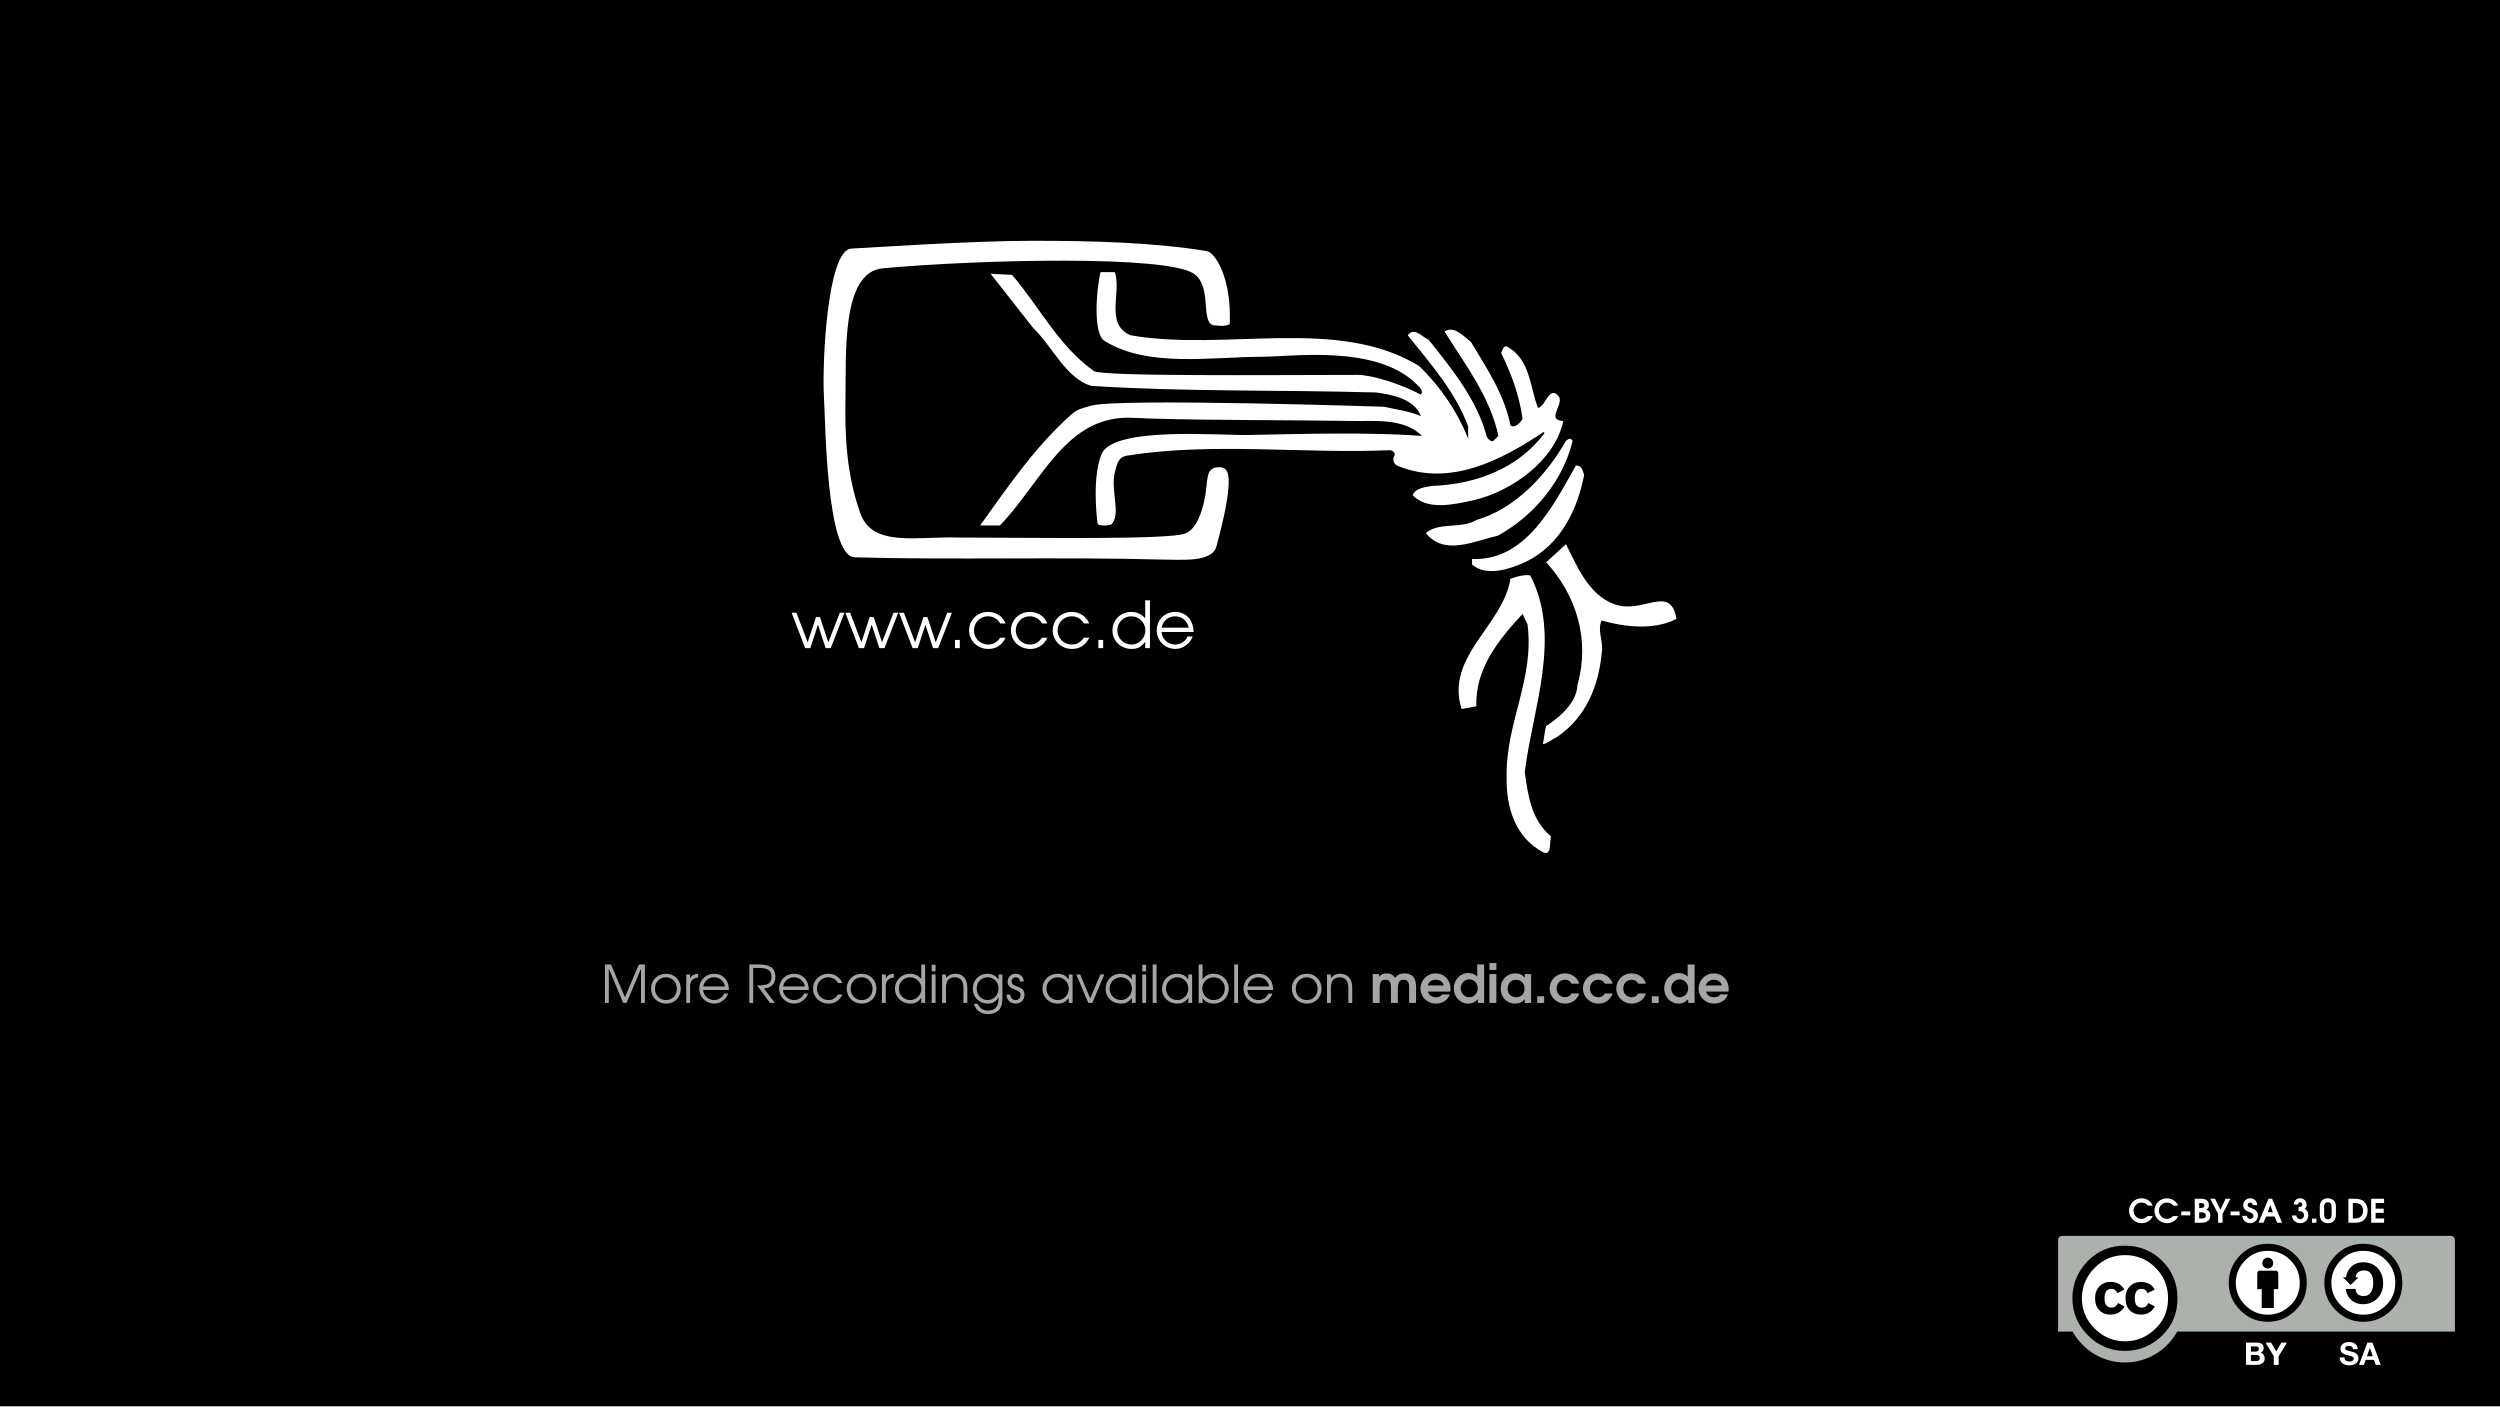
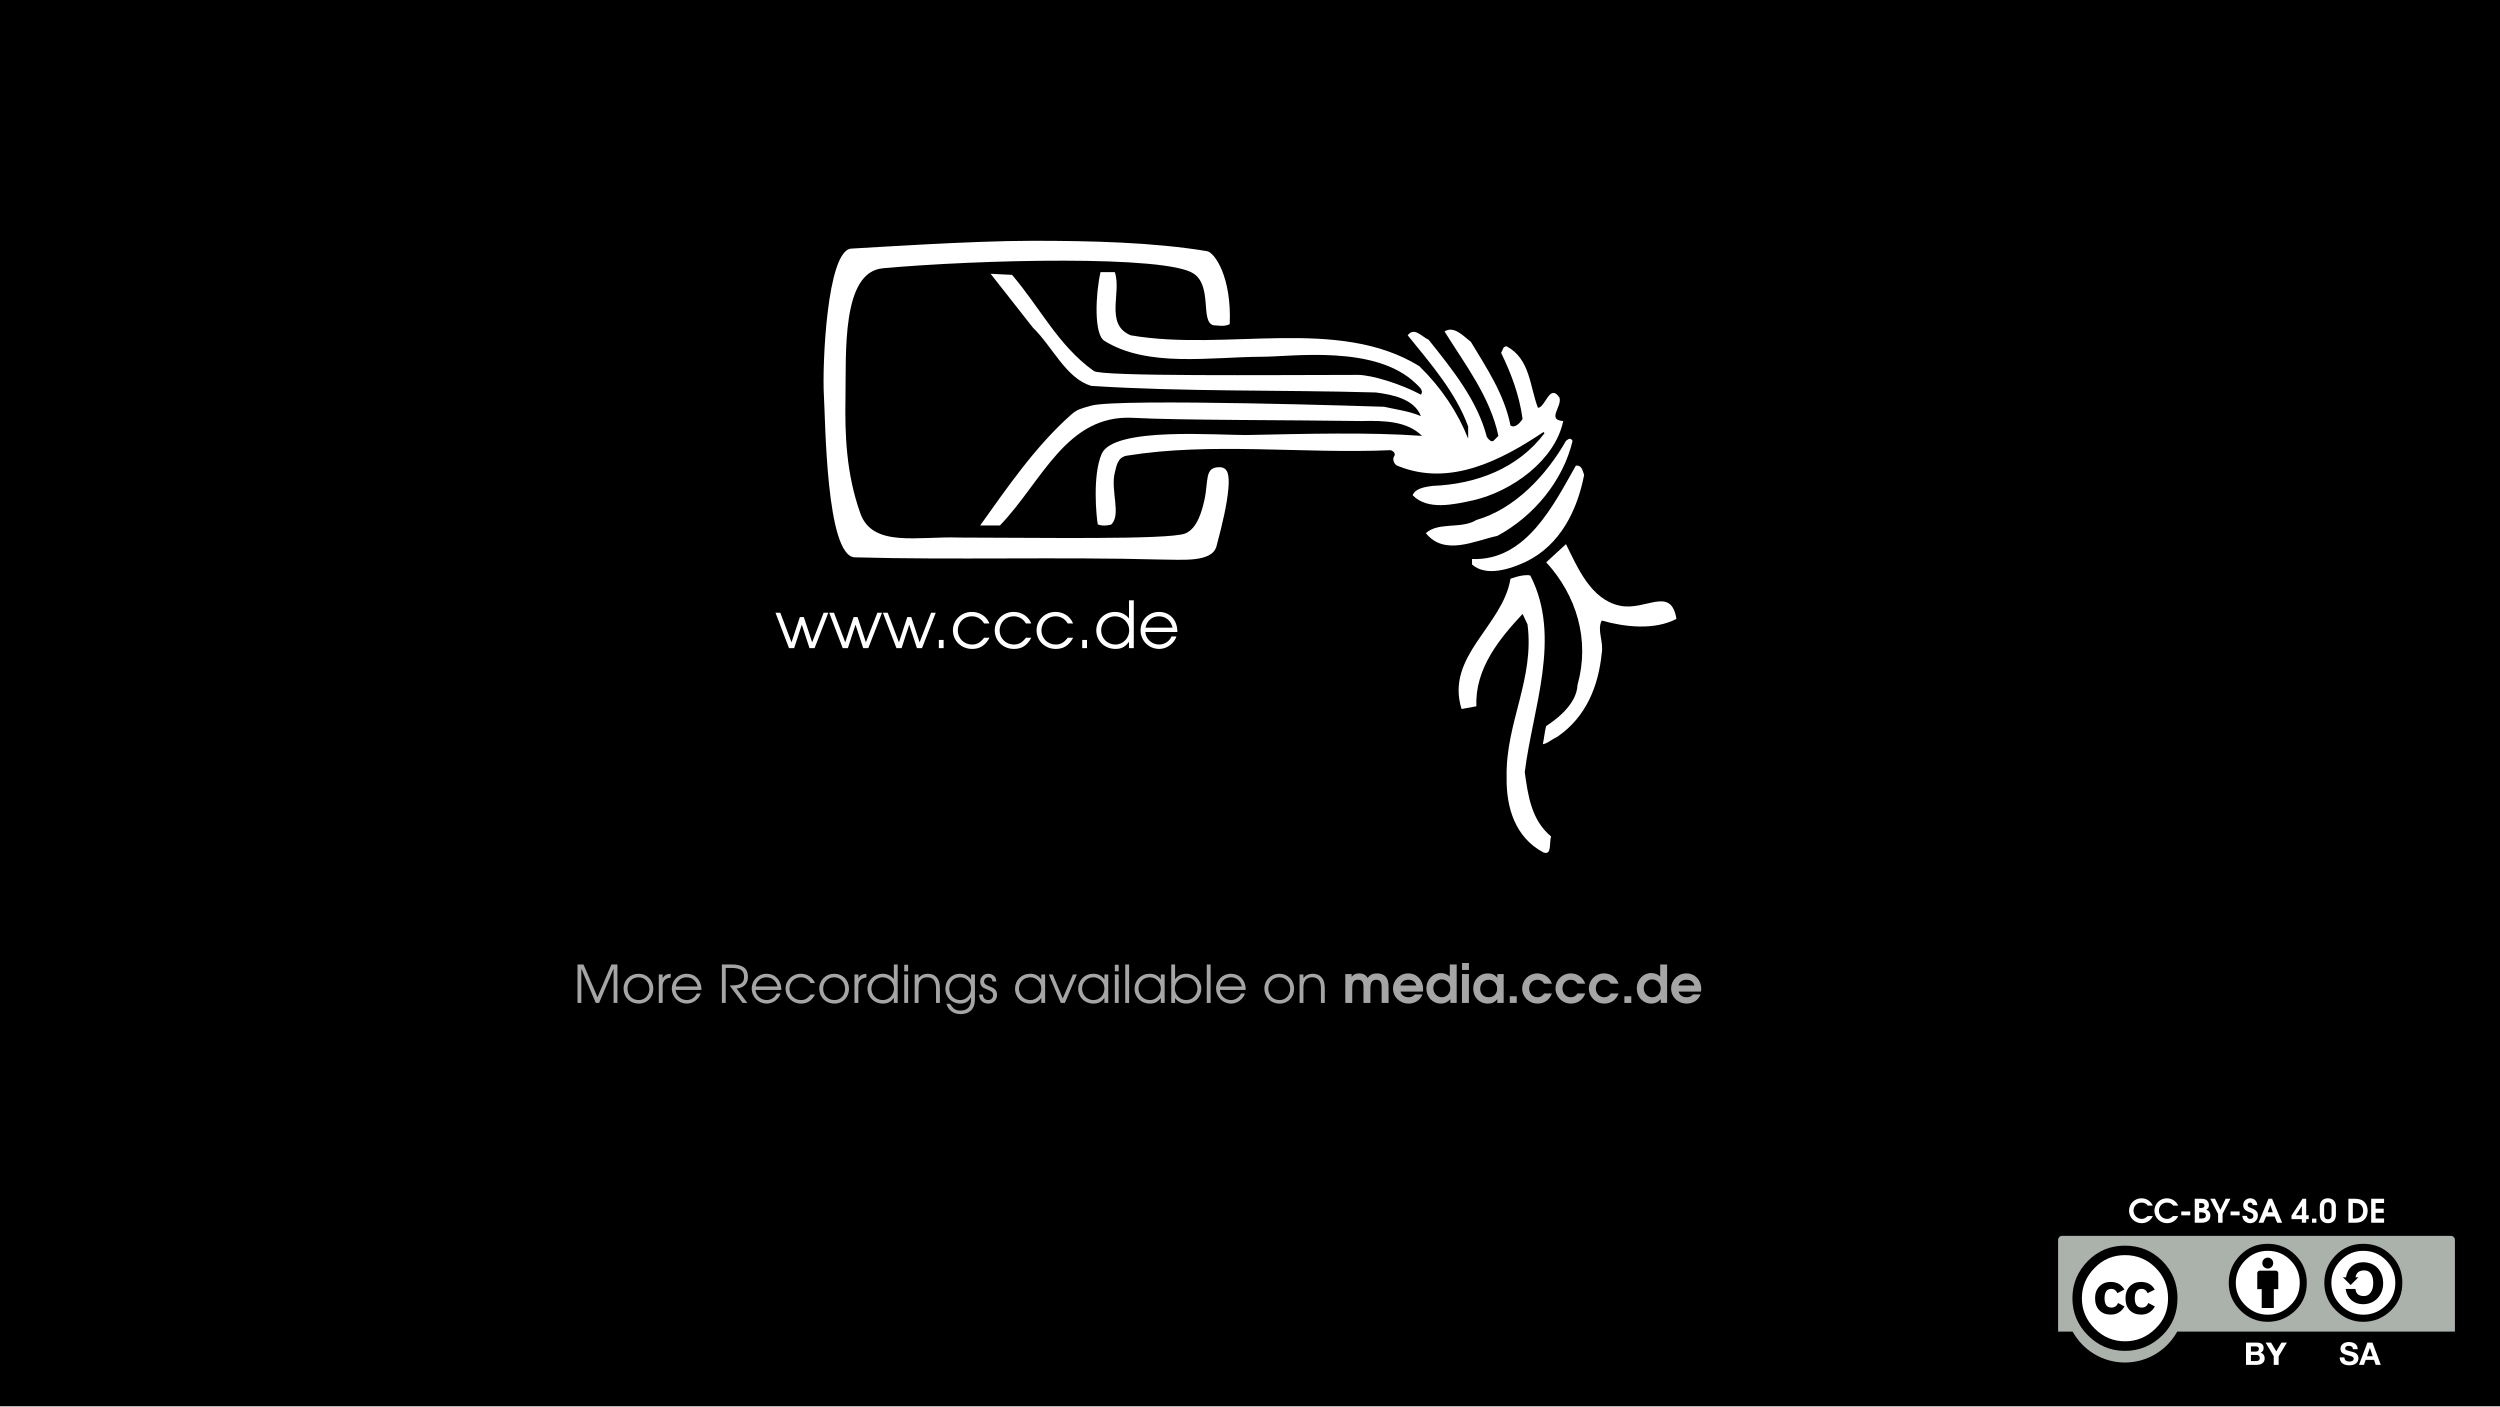
<svg xmlns="http://www.w3.org/2000/svg" width="1920" height="1080" id="svg2" version="1.1">
  <defs id="defs4" />
  <g id="layer1" transform="translate(0,27.63782)">
    <rect style="fill:#000000;fill-opacity:1;fill-rule:nonzero;stroke:none" id="rect3797" width="1920" height="1080" x="0" y="-27.638" />
-     <text xml:space="preserve" style="font-size:40px;font-style:normal;font-variant:normal;font-weight:normal;font-stretch:normal;text-align:center;line-height:125%;letter-spacing:0px;word-spacing:0px;text-anchor:middle;fill:#000000;fill-opacity:1;stroke:none;font-family:Courier 10 Pitch;-inkscape-font-specification:Courier 10 Pitch" x="959.011" y="742.612" id="text3893">
-       <tspan id="tspan3895" x="959.011" y="742.612" style="text-align:center;text-anchor:middle;fill:#a5a5a5;fill-opacity:1;font-family:TeX Gyre Adventor;-inkscape-font-specification:TeX Gyre Adventor;font-weight:normal;font-style:normal;font-stretch:normal;font-variant:normal">More Recordings available on <tspan style="font-weight:bold;-inkscape-font-specification:TeX Gyre Adventor Bold" id="tspan3028">media.ccc.de</tspan>
-       </tspan>
-     </text>
-     <g id="g3899" transform="translate(632.4721,157.2726)" style="fill:#ffffff;fill-opacity:1">
-       <path id="path3901" d="m 294.407,7.958 c 6.213,1.027 19.117,20.422 17.554,56.042 -4.3,2.287 -9.289,0.945 -12.547,0.894 -10.184,-2.682 -0.678,-29.555 -14.953,-39.546 C 263.79,10.881 119.447,14.407 45.581,21.121 13.592,24.029 17.478,87.064 16.857,120.43 c -0.517,27.768 0.445,58.119 11.419,88.93 9.447,26.524 44.299,17.409 75.971,18.571 56.978,0 160.981,1.883 173.53,-3.125 9.092,-3.629 12.796,-16.972 14.709,-25.575 3.351,-15.069 -0.168,-25.607 11.822,-25.324 6.313,0.149 7.555,5.857 6.592,16.772 -1.001,11.346 -4.393,26.441 -9.128,44.005 -3.421,12.688 -27.012,10.129 -42.628,10.129 C 180.218,242.704 100.45,245.236 24.055,243.125 1.915,242.514 1.469,137.911 0.286,118.923 -1.105,96.607 2.514,7.02 21.361,6.02 35.367,5.277 113.628,0.031 159.959,0.019 205.016,0.007 252.988,1.111 294.407,7.958" style="fill:#ffffff;fill-opacity:1;stroke:none" />
-       <path id="path3903" d="m 223.69,24.076 c 5.487,15.616 -8.019,40.096 12.24,48.537 73.438,12.662 159.117,-14.772 221.582,23.635 16.882,16.46 29.544,35.453 37.563,55.712 l 0,-9.285 c -9.285,-25.746 -28.278,-47.693 -46.427,-70.062 5.065,-6.753 10.974,1.266 16.038,3.376 18.571,23.213 37.563,46.849 44.739,74.705 1.265,1.688 3.798,5.065 5.908,2.11 l 2.955,-2.954 c -6.331,-29.966 -25.324,-54.446 -41.362,-80.192 7.175,-4.643 14.35,3.377 20.259,8.019 12.24,20.259 25.746,40.518 30.388,64.153 3.376,2.532 7.597,-2.11 9.285,-5.065 -2.532,-18.571 -8.864,-35.031 -16.461,-50.647 1.266,-2.11 1.266,-5.065 4.221,-5.065 18.149,9.707 17.727,30.811 24.057,47.271 5.909,-0.422 8.863,-18.993 16.46,-8.019 2.532,6.753 -10.129,17.305 2.955,18.149 -6.331,30.388 -39.674,54.024 -68.796,60.777 -15.194,3.376 -35.453,8.018 -46.849,-3.798 2.11,-5.487 9.707,-6.331 15.194,-7.175 33.765,-1.266 65.842,-13.506 86.101,-40.518 l -0.844,-0.844 c -32.077,21.525 -71.75,42.206 -111.424,26.168 -3.376,-0.844 -5.065,-5.487 -2.954,-8.019 0.844,-2.532 -1.688,-3.798 -2.955,-4.221 -67.108,2.954 -137.596,-6.324 -202.593,4.227 -7.13,1.158 -7.934,7.746 -9.284,13.082 -3.414,13.511 5.21,32.647 -2.824,39.846 0,0 -5.936,1.741 -10.256,-0.177 -1.011,-5.609 -4.227,-37.144 2.948,-54.026 9.077,-21.357 89.954,-14.153 113.334,-14.626 42.722,-0.863 92.638,-2.254 132.734,0.701 -11.396,-11.396 -29.122,-11.818 -46.427,-11.396 -54.868,-0.844 -140.604,-0.559 -175.376,-2.466 -51.431,-2.822 -69.842,48.893 -102.341,82.658 l -15.194,0 c 20.259,-28.277 42.097,-60.522 70.062,-85.256 4.509,-3.988 7.645,-4.615 15.194,-6.752 21.025,-5.953 224.959,0.844 224.959,0.844 9.285,2.11 19.415,3.376 28.278,7.174 -5.065,-13.084 -21.525,-16.46 -34.609,-18.147 -73.017,-2.11 -146.877,-0.422 -218.628,-5.065 -19.415,-5.909 -29.544,-29.966 -44.739,-44.739 l -32.499,-41.362 16.46,0.844 c 21.103,24.479 35.575,54.506 62.887,73.86 6.02,4.266 134.602,3.027 202.584,2.954 10.96,-0.012 33.77,7.175 48.542,15.195 2.532,-3.376 -1.688,-6.331 -4.221,-8.863 -30.811,-29.544 -94.362,-20.343 -117.328,-20.264 -40.285,0.14 -88.233,8.522 -121.559,-12.235 -8.141,-5.071 -6.752,-35.875 -2.953,-52.758 l 10.973,0" style="fill:#ffffff;fill-opacity:1;stroke:none" />
-       <path id="path3905" d="m 575.267,153.649 c -7.175,30.389 -29.544,57.822 -57.823,73.017 -17.727,3.799 -40.518,15.616 -54.868,-2.11 9.708,-8.863 27.434,-2.954 38.83,-10.13 29.544,-8.441 53.858,-34.474 68.796,-60.777 1.91,-1.321 3.195,-2.823 5.065,0" style="fill:#ffffff;fill-opacity:1;stroke:none" />
-       <path id="path3907" d="m 584.142,179.84 c -5.065,26.168 -17.727,53.602 -44.739,66.686 -11.818,5.487 -30.388,11.818 -41.362,2.11 l 0,-4.221 c 41.784,1.688 62.887,-42.206 79.77,-71.75 4.643,-0.422 5.065,3.798 6.331,7.175" style="fill:#ffffff;fill-opacity:1;stroke:none" />
-       <path id="path3909" d="m 611.567,280.265 c 19.879,4.224 39.249,-15.615 43.47,10.131 -16.883,8.863 -39.674,6.331 -57.4,1.266 -3.799,7.597 1.688,16.038 0,25.324 -2.532,24.902 -11.818,48.537 -33.765,63.731 -6.357,3.3 -7.677,5.247 -11.431,5.909 1.138,-5.702 1.527,-10.353 2.5,-13.899 4.346,-2.92 23.503,-15.22 24.125,-31.684 9.707,-34.609 -0.844,-68.796 -24.058,-94.12 l 15.194,-13.928 c 8.863,17.726 18.896,42.495 41.364,47.269" style="fill:#ffffff;fill-opacity:1;stroke:none" />
-       <path id="path3911" d="m 542.769,257.054 c 24.479,47.271 1.688,102.561 -4.221,151.098 2.532,18.149 5.065,36.719 20.259,49.381 -1.688,4.221 0.844,14.772 -5.909,12.24 -21.525,-11.396 -28.7,-34.187 -28.278,-57.822 -0.844,-41.784 21.525,-75.127 16.038,-117.333 L 536.86,286.6 c -17.305,18.57 -36.719,41.784 -35.453,70.905 l -11.396,2.11 c -12.662,-40.518 31.655,-63.743 37.564,-100.04 0,0 9.707,-3.786 15.194,-2.521" style="fill:#ffffff;fill-opacity:1;stroke:none" />
+     <g id="logo">
+       <text id="text3893" y="742.612" x="959.011" style="font-size:40px;font-style:normal;font-variant:normal;font-weight:normal;font-stretch:normal;text-align:center;line-height:125%;letter-spacing:0px;word-spacing:0px;text-anchor:middle;fill:#000000;fill-opacity:1;stroke:none;font-family:Courier 10 Pitch;-inkscape-font-specification:Courier 10 Pitch" xml:space="preserve">
+         <tspan style="text-align:center;text-anchor:middle;fill:#a5a5a5;fill-opacity:1;font-family:TeX Gyre Adventor;-inkscape-font-specification:TeX Gyre Adventor;font-weight:normal;font-style:normal;font-stretch:normal;font-variant:normal" y="742.612" x="959.011" id="tspan3895">More Recordings available on <tspan id="tspan3028" style="font-weight:bold;-inkscape-font-specification:TeX Gyre Adventor Bold">media.ccc.de</tspan>
+         </tspan>
+       </text>
+       <g style="fill:#ffffff;fill-opacity:1" transform="translate(632.4721,157.2726)" id="innerlogo">
+         <path style="fill:#ffffff;fill-opacity:1;stroke:none" d="m 294.407,7.958 c 6.213,1.027 19.117,20.422 17.554,56.042 -4.3,2.287 -9.289,0.945 -12.547,0.894 -10.184,-2.682 -0.678,-29.555 -14.953,-39.546 C 263.79,10.881 119.447,14.407 45.581,21.121 13.592,24.029 17.478,87.064 16.857,120.43 c -0.517,27.768 0.445,58.119 11.419,88.93 9.447,26.524 44.299,17.409 75.971,18.571 56.978,0 160.981,1.883 173.53,-3.125 9.092,-3.629 12.796,-16.972 14.709,-25.575 3.351,-15.069 -0.168,-25.607 11.822,-25.324 6.313,0.149 7.555,5.857 6.592,16.772 -1.001,11.346 -4.393,26.441 -9.128,44.005 -3.421,12.688 -27.012,10.129 -42.628,10.129 C 180.218,242.704 100.45,245.236 24.055,243.125 1.915,242.514 1.469,137.911 0.286,118.923 -1.105,96.607 2.514,7.02 21.361,6.02 35.367,5.277 113.628,0.031 159.959,0.019 205.016,0.007 252.988,1.111 294.407,7.958" id="path3901" />
+         <path style="fill:#ffffff;fill-opacity:1;stroke:none" d="m 223.69,24.076 c 5.487,15.616 -8.019,40.096 12.24,48.537 73.438,12.662 159.117,-14.772 221.582,23.635 16.882,16.46 29.544,35.453 37.563,55.712 l 0,-9.285 c -9.285,-25.746 -28.278,-47.693 -46.427,-70.062 5.065,-6.753 10.974,1.266 16.038,3.376 18.571,23.213 37.563,46.849 44.739,74.705 1.265,1.688 3.798,5.065 5.908,2.11 l 2.955,-2.954 c -6.331,-29.966 -25.324,-54.446 -41.362,-80.192 7.175,-4.643 14.35,3.377 20.259,8.019 12.24,20.259 25.746,40.518 30.388,64.153 3.376,2.532 7.597,-2.11 9.285,-5.065 -2.532,-18.571 -8.864,-35.031 -16.461,-50.647 1.266,-2.11 1.266,-5.065 4.221,-5.065 18.149,9.707 17.727,30.811 24.057,47.271 5.909,-0.422 8.863,-18.993 16.46,-8.019 2.532,6.753 -10.129,17.305 2.955,18.149 -6.331,30.388 -39.674,54.024 -68.796,60.777 -15.194,3.376 -35.453,8.018 -46.849,-3.798 2.11,-5.487 9.707,-6.331 15.194,-7.175 33.765,-1.266 65.842,-13.506 86.101,-40.518 l -0.844,-0.844 c -32.077,21.525 -71.75,42.206 -111.424,26.168 -3.376,-0.844 -5.065,-5.487 -2.954,-8.019 0.844,-2.532 -1.688,-3.798 -2.955,-4.221 -67.108,2.954 -137.596,-6.324 -202.593,4.227 -7.13,1.158 -7.934,7.746 -9.284,13.082 -3.414,13.511 5.21,32.647 -2.824,39.846 0,0 -5.936,1.741 -10.256,-0.177 -1.011,-5.609 -4.227,-37.144 2.948,-54.026 9.077,-21.357 89.954,-14.153 113.334,-14.626 42.722,-0.863 92.638,-2.254 132.734,0.701 -11.396,-11.396 -29.122,-11.818 -46.427,-11.396 -54.868,-0.844 -140.604,-0.559 -175.376,-2.466 -51.431,-2.822 -69.842,48.893 -102.341,82.658 l -15.194,0 c 20.259,-28.277 42.097,-60.522 70.062,-85.256 4.509,-3.988 7.645,-4.615 15.194,-6.752 21.025,-5.953 224.959,0.844 224.959,0.844 9.285,2.11 19.415,3.376 28.278,7.174 -5.065,-13.084 -21.525,-16.46 -34.609,-18.147 -73.017,-2.11 -146.877,-0.422 -218.628,-5.065 -19.415,-5.909 -29.544,-29.966 -44.739,-44.739 l -32.499,-41.362 16.46,0.844 c 21.103,24.479 35.575,54.506 62.887,73.86 6.02,4.266 134.602,3.027 202.584,2.954 10.96,-0.012 33.77,7.175 48.542,15.195 2.532,-3.376 -1.688,-6.331 -4.221,-8.863 -30.811,-29.544 -94.362,-20.343 -117.328,-20.264 -40.285,0.14 -88.233,8.522 -121.559,-12.235 -8.141,-5.071 -6.752,-35.875 -2.953,-52.758 l 10.973,0" id="path3903" />
+         <path style="fill:#ffffff;fill-opacity:1;stroke:none" d="m 575.267,153.649 c -7.175,30.389 -29.544,57.822 -57.823,73.017 -17.727,3.799 -40.518,15.616 -54.868,-2.11 9.708,-8.863 27.434,-2.954 38.83,-10.13 29.544,-8.441 53.858,-34.474 68.796,-60.777 1.91,-1.321 3.195,-2.823 5.065,0" id="path3905" />
+         <path style="fill:#ffffff;fill-opacity:1;stroke:none" d="m 584.142,179.84 c -5.065,26.168 -17.727,53.602 -44.739,66.686 -11.818,5.487 -30.388,11.818 -41.362,2.11 l 0,-4.221 c 41.784,1.688 62.887,-42.206 79.77,-71.75 4.643,-0.422 5.065,3.798 6.331,7.175" id="path3907" />
+         <path style="fill:#ffffff;fill-opacity:1;stroke:none" d="m 611.567,280.265 c 19.879,4.224 39.249,-15.615 43.47,10.131 -16.883,8.863 -39.674,6.331 -57.4,1.266 -3.799,7.597 1.688,16.038 0,25.324 -2.532,24.902 -11.818,48.537 -33.765,63.731 -6.357,3.3 -7.677,5.247 -11.431,5.909 1.138,-5.702 1.527,-10.353 2.5,-13.899 4.346,-2.92 23.503,-15.22 24.125,-31.684 9.707,-34.609 -0.844,-68.796 -24.058,-94.12 l 15.194,-13.928 c 8.863,17.726 18.896,42.495 41.364,47.269" id="path3909" />
+         <path style="fill:#ffffff;fill-opacity:1;stroke:none" d="m 542.769,257.054 c 24.479,47.271 1.688,102.561 -4.221,151.098 2.532,18.149 5.065,36.719 20.259,49.381 -1.688,4.221 0.844,14.772 -5.909,12.24 -21.525,-11.396 -28.7,-34.187 -28.278,-57.822 -0.844,-41.784 21.525,-75.127 16.038,-117.333 L 536.86,286.6 c -17.305,18.57 -36.719,41.784 -35.453,70.905 l -11.396,2.11 c -12.662,-40.518 31.655,-63.743 37.564,-100.04 0,0 9.707,-3.786 15.194,-2.521" id="path3911" />
+       </g>
+       <text id="text3926" y="470.103" x="794.132" style="font-size:49.644px;font-style:normal;font-variant:normal;font-weight:normal;font-stretch:normal;text-align:center;line-height:125%;letter-spacing:0px;word-spacing:0px;text-anchor:middle;fill:#000000;fill-opacity:1;stroke:none;font-family:Courier 10 Pitch;-inkscape-font-specification:Courier 10 Pitch" xml:space="preserve">
+         <tspan style="font-weight:normal;text-align:center;text-anchor:middle;fill:#ffffff;fill-opacity:1;font-family:TeX Gyre Adventor;-inkscape-font-specification:TeX Gyre Adventor;font-style:normal;font-stretch:normal;font-variant:normal" y="470.103" x="794.132" id="tspan3928">www.ccc.de</tspan>
+       </text>
    </g>
-     <text xml:space="preserve" style="font-size:49.644px;font-style:normal;font-variant:normal;font-weight:normal;font-stretch:normal;text-align:center;line-height:125%;letter-spacing:0px;word-spacing:0px;text-anchor:middle;fill:#000000;fill-opacity:1;stroke:none;font-family:Courier 10 Pitch;-inkscape-font-specification:Courier 10 Pitch" x="794.132" y="470.103" id="text3926">
-       <tspan id="tspan3928" x="794.132" y="470.103" style="font-weight:normal;text-align:center;text-anchor:middle;fill:#ffffff;fill-opacity:1;font-family:TeX Gyre Adventor;-inkscape-font-specification:TeX Gyre Adventor;font-style:normal;font-stretch:normal;font-variant:normal">www.ccc.de</tspan>
-     </text>
    <g id="plate">
      <g transform="matrix(2.583333,0,0,2.583333,1578,918.8622)" id="layer1-2" style="stroke:none;stroke-opacity:1">
        <g transform="matrix(0.9937807,0,0,0.9936694,-177.6941,-74.43641)" id="g287" style="stroke:none;stroke-opacity:1">
          <path id="path3817_2_" nodetypes="ccccccc" d="m 182.235,75.39 114.064,0.203 c 1.594,0 3.018,-0.237 3.018,3.18 l -0.14,37.567 -119.82,0 0,-37.707 c 0,-1.685 0.163,-3.244 2.878,-3.244 z" style="fill:#aab2ab;stroke:none;stroke-opacity:1" />
          <g id="g5908_2_" transform="matrix(0.872921,0,0,0.872921,50.12536,143.2144)" style="stroke:none;stroke-opacity:1">
            <path id="path5906_2_" cx="296.354" ry="22.94" cy="264.358" type="arc" rx="22.94" d="m 187.209,-55.679 c 0.006,8.68 -7.028,15.721 -15.708,15.727 -8.68,0.005 -15.722,-7.028 -15.727,-15.708 0,-0.007 0,-0.012 0,-0.019 -0.005,-8.681 7.028,-15.722 15.708,-15.727 8.681,-0.006 15.722,7.028 15.727,15.708 0,0.006 0,0.012 0,0.019 z" style="fill:#ffffff;stroke:none;stroke-opacity:1" />
            <g id="g5706_2_" transform="translate(-289.6157,99.0653)" style="stroke:none;stroke-opacity:1">
              <path id="path5708_2_" d="m 473.885,-167.547 c 3.485,3.486 5.228,7.754 5.228,12.803 0,5.049 -1.713,9.271 -5.138,12.667 -3.635,3.577 -7.932,5.364 -12.889,5.364 -4.898,0 -9.12,-1.773 -12.665,-5.32 -3.546,-3.546 -5.318,-7.783 -5.318,-12.712 0,-4.929 1.773,-9.196 5.318,-12.803 3.455,-3.487 7.677,-5.229 12.665,-5.229 5.048,0 9.314,1.742 12.799,5.229 z m -23.118,2.345 c -2.947,2.976 -4.42,6.463 -4.42,10.462 0,3.998 1.458,7.455 4.374,10.371 2.917,2.917 6.388,4.375 10.417,4.375 4.029,0 7.53,-1.473 10.507,-4.419 2.826,-2.736 4.239,-6.177 4.239,-10.326 0,-4.118 -1.436,-7.613 -4.308,-10.485 -2.871,-2.871 -6.35,-4.307 -10.438,-4.307 -4.088,0 -7.546,1.443 -10.372,4.329 z m 7.754,8.703 c -0.45,-0.982 -1.124,-1.472 -2.023,-1.472 -1.589,0 -2.383,1.07 -2.383,3.208 0,2.14 0.794,3.209 2.383,3.209 1.049,0 1.799,-0.521 2.249,-1.565 l 2.203,1.173 c -1.05,1.865 -2.625,2.799 -4.725,2.799 -1.62,0 -2.918,-0.497 -3.892,-1.49 -0.976,-0.993 -1.463,-2.363 -1.463,-4.108 0,-1.716 0.502,-3.077 1.507,-4.086 1.005,-1.008 2.257,-1.513 3.758,-1.513 2.22,0 3.81,0.875 4.771,2.623 l -2.384,1.221 z m 10.363,0 c -0.451,-0.982 -1.111,-1.472 -1.982,-1.472 -1.621,0 -2.432,1.07 -2.432,3.208 0,2.14 0.811,3.209 2.432,3.209 1.051,0 1.787,-0.521 2.207,-1.565 l 2.252,1.173 c -1.048,1.865 -2.621,2.799 -4.718,2.799 -1.618,0 -2.913,-0.497 -3.886,-1.49 -0.972,-0.993 -1.459,-2.363 -1.459,-4.108 0,-1.716 0.494,-3.077 1.483,-4.086 0.988,-1.008 2.245,-1.513 3.773,-1.513 2.216,0 3.804,0.875 4.761,2.623 l -2.431,1.221 z" style="stroke:none;stroke-opacity:1" />
            </g>
          </g>
          <path d="m 297.296,74.911 -116.23,0 c -1.247,0 -2.261,1.015 -2.261,2.261 l 0,39.496 c 0,0.282 0.229,0.511 0.51,0.511 l 119.73,0 c 0.282,0 0.511,-0.229 0.511,-0.511 l 0,-39.496 c 0,-1.247 -1.014,-2.261 -2.261,-2.261 z m -116.23,1.021 116.23,0 c 0.684,0 1.239,0.556 1.239,1.24 0,0 0,15.919 0,27.418 l -83.074,0 c -3.045,5.505 -8.911,9.244 -15.644,9.244 -6.735,0 -12.6,-3.735 -15.644,-9.244 l -4.348,0 c 0,-11.499 0,-27.418 0,-27.418 -2e-5,-0.684 0.557,-1.24 1.24,-1.24 z" id="path294" style="stroke:none;stroke-opacity:1" />
          <g enable-background="new    " id="g296" style="stroke:none;stroke-opacity:1">
            <path d="m 265.61,112.883 c 0.08,0.156 0.188,0.282 0.321,0.378 0.134,0.096 0.29,0.168 0.47,0.214 0.181,0.047 0.367,0.07 0.56,0.07 0.13,0 0.27,-0.011 0.419,-0.033 0.148,-0.021 0.288,-0.064 0.419,-0.126 0.13,-0.062 0.239,-0.148 0.325,-0.257 0.088,-0.109 0.131,-0.247 0.131,-0.416 0,-0.18 -0.058,-0.326 -0.173,-0.438 -0.114,-0.112 -0.266,-0.205 -0.452,-0.28 -0.186,-0.074 -0.397,-0.14 -0.633,-0.196 -0.236,-0.056 -0.476,-0.118 -0.718,-0.187 -0.249,-0.062 -0.491,-0.138 -0.728,-0.229 -0.235,-0.09 -0.447,-0.207 -0.634,-0.35 -0.187,-0.143 -0.337,-0.322 -0.452,-0.537 -0.114,-0.215 -0.172,-0.475 -0.172,-0.779 0,-0.343 0.073,-0.64 0.219,-0.892 0.146,-0.252 0.338,-0.462 0.574,-0.63 0.235,-0.168 0.503,-0.292 0.802,-0.374 0.298,-0.081 0.597,-0.121 0.895,-0.121 0.349,0 0.683,0.039 1.003,0.117 0.319,0.078 0.604,0.204 0.853,0.378 0.249,0.174 0.446,0.397 0.593,0.668 0.146,0.271 0.219,0.6 0.219,0.985 l -1.422,0 c -0.013,-0.199 -0.055,-0.364 -0.125,-0.495 -0.071,-0.131 -0.166,-0.233 -0.283,-0.309 -0.118,-0.074 -0.253,-0.127 -0.404,-0.158 -0.152,-0.031 -0.317,-0.047 -0.497,-0.047 -0.117,0 -0.235,0.013 -0.353,0.037 -0.118,0.025 -0.225,0.069 -0.32,0.131 -0.097,0.062 -0.176,0.14 -0.237,0.233 -0.061,0.094 -0.093,0.212 -0.093,0.355 0,0.131 0.024,0.237 0.074,0.317 0.05,0.081 0.148,0.156 0.294,0.224 0.146,0.068 0.348,0.137 0.605,0.206 0.258,0.068 0.595,0.156 1.012,0.261 0.124,0.025 0.296,0.07 0.517,0.136 0.221,0.065 0.439,0.169 0.657,0.312 0.218,0.144 0.405,0.335 0.564,0.574 0.158,0.24 0.237,0.546 0.237,0.92 0,0.305 -0.06,0.588 -0.178,0.85 -0.118,0.262 -0.294,0.487 -0.527,0.677 -0.233,0.19 -0.522,0.338 -0.867,0.444 -0.346,0.106 -0.746,0.159 -1.199,0.159 -0.367,0 -0.724,-0.045 -1.069,-0.136 -0.345,-0.09 -0.65,-0.232 -0.915,-0.426 -0.264,-0.193 -0.474,-0.44 -0.63,-0.739 -0.155,-0.299 -0.229,-0.654 -0.224,-1.065 l 1.422,0 c -3e-5,0.224 0.04,0.414 0.121,0.569 z" id="path298" style="fill:#ffffff;stroke:none;stroke-opacity:1" />
            <path d="m 273.867,107.867 2.493,6.664 -1.522,0 -0.504,-1.484 -2.493,0 -0.522,1.484 -1.475,0 2.521,-6.664 1.503,0 z m 0.084,4.086 -0.84,-2.443 -0.019,0 -0.869,2.443 1.728,0 z" id="path300" style="fill:#ffffff;stroke:none;stroke-opacity:1" />
          </g>
          <g enable-background="new    " id="g302" style="stroke:none;stroke-opacity:1">
            <path d="m 239.178,107.867 c 0.317,0 0.607,0.028 0.869,0.084 0.262,0.056 0.486,0.148 0.674,0.275 0.187,0.127 0.332,0.297 0.435,0.508 0.103,0.211 0.154,0.473 0.154,0.784 0,0.336 -0.076,0.615 -0.229,0.839 -0.152,0.224 -0.379,0.407 -0.678,0.55 0.412,0.118 0.72,0.325 0.923,0.621 0.203,0.296 0.305,0.652 0.305,1.069 0,0.336 -0.065,0.627 -0.196,0.873 -0.131,0.246 -0.308,0.446 -0.528,0.602 -0.222,0.156 -0.475,0.271 -0.758,0.345 -0.284,0.075 -0.575,0.112 -0.875,0.112 l -3.236,0 0,-6.664 3.142,0 0,1e-5 z m -0.188,2.695 c 0.262,0 0.477,-0.062 0.646,-0.186 0.168,-0.125 0.252,-0.326 0.252,-0.605 0,-0.155 -0.028,-0.283 -0.084,-0.382 -0.057,-0.1 -0.131,-0.177 -0.225,-0.233 -0.094,-0.056 -0.201,-0.095 -0.322,-0.116 -0.122,-0.022 -0.248,-0.033 -0.379,-0.033 l -1.373,0 0,1.555 1.485,0 z m 0.086,2.828 c 0.144,0 0.28,-0.014 0.411,-0.042 0.131,-0.028 0.247,-0.075 0.347,-0.14 0.1,-0.065 0.179,-0.154 0.238,-0.266 0.06,-0.112 0.089,-0.255 0.089,-0.429 0,-0.342 -0.097,-0.586 -0.29,-0.732 -0.193,-0.146 -0.449,-0.219 -0.767,-0.219 l -1.6,0 0,1.828 1.571,0 z" id="path304" style="fill:#ffffff;stroke:none;stroke-opacity:1" />
            <path d="m 241.889,107.867 1.644,0 1.561,2.632 1.551,-2.632 1.634,0 -2.474,4.106 0,2.558 -1.469,0 0,-2.595 -2.446,-4.069 z" id="path306" style="fill:#ffffff;stroke:none;stroke-opacity:1" />
          </g>
          <g id="g6316_1_" transform="matrix(0.624995,0,0,0.624995,391.2294,176.9332)" style="stroke:none;stroke-opacity:1">
            <path id="path6318_1_" cx="475.971" ry="29.21" cy="252.086" type="arc" rx="29.21" d="m -175.008,-139.115 c 0.006,9.412 -7.617,17.048 -17.03,17.055 -9.411,0.007 -17.047,-7.617 -17.055,-17.03 0,-0.008 0,-0.017 0,-0.025 -0.006,-9.413 7.619,-17.047 17.03,-17.055 9.413,-0.007 17.049,7.618 17.055,17.03 0,0.009 0,0.016 0,0.025 z" style="fill:#ffffff;stroke:none;stroke-opacity:1" />
            <g id="g6320_1_" transform="translate(-23.9521,-89.72962)" style="stroke:none;stroke-opacity:1">
              <path id="path6322_1_" d="m -168.22,-68.055 c -5.172,0 -9.549,1.805 -13.131,5.413 -3.677,3.734 -5.514,8.153 -5.514,13.256 0,5.103 1.838,9.492 5.514,13.163 3.675,3.672 8.053,5.508 13.131,5.508 5.141,0 9.595,-1.852 13.367,-5.555 3.55,-3.516 5.327,-7.888 5.327,-13.116 0,-5.227 -1.808,-9.647 -5.422,-13.256 -3.614,-3.609 -8.038,-5.413 -13.272,-5.413 z m 0.047,3.36 c 4.238,0 7.836,1.493 10.797,4.481 2.989,2.956 4.484,6.566 4.484,10.829 0,4.294 -1.463,7.857 -4.392,10.689 -3.084,3.049 -6.714,4.573 -10.889,4.573 -4.175,0 -7.774,-1.509 -10.795,-4.527 -3.022,-3.02 -4.533,-6.597 -4.533,-10.736 0,-4.138 1.527,-7.748 4.58,-10.829 2.928,-2.988 6.511,-4.481 10.749,-4.481 z" style="stroke:none;stroke-opacity:1" />
              <path id="path6324_1_" d="m -176.495,-52.021 c 0.744,-4.698 4.052,-7.209 8.195,-7.209 5.961,0 9.592,4.325 9.592,10.092 0,5.627 -3.864,9.999 -9.686,9.999 -4.005,0 -7.589,-2.465 -8.242,-7.301 l 4.703,0 c 0.141,2.511 1.77,3.395 4.098,3.395 2.653,0 4.378,-2.465 4.378,-6.233 0,-3.952 -1.491,-6.045 -4.286,-6.045 -2.048,0 -3.817,0.745 -4.191,3.302 l 1.369,-0.007 -3.703,3.702 -3.702,-3.702 1.473,0.007 z" style="stroke:none;stroke-opacity:1" />
            </g>
          </g>
          <g id="g313" style="stroke:none;stroke-opacity:1">
            <circle cx="242.562" cy="90.225" r="10.806" id="circle315" style="fill:#ffffff;stroke:none;stroke-opacity:1" />
            <g id="g317" style="stroke:none;stroke-opacity:1">
              <path d="m 245.69,87.098 c 0,-0.416 -0.338,-0.753 -0.754,-0.753 l -4.772,0 c -0.416,0 -0.754,0.337 -0.754,0.753 l 0,4.773 1.331,0 0,5.652 3.617,0 0,-5.652 1.332,0 0,-4.773 1e-5,0 z" id="path319" style="stroke:none;stroke-opacity:1" />
              <circle cx="242.55" cy="84.083" r="1.632" id="circle321" style="stroke:none;stroke-opacity:1" />
            </g>
            <path d="m 242.535,78.318 c -3.231,0 -5.968,1.127 -8.208,3.384 -2.298,2.333 -3.446,5.095 -3.446,8.284 0,3.189 1.148,5.932 3.446,8.227 2.298,2.294 5.034,3.442 8.208,3.442 3.213,0 5.998,-1.157 8.354,-3.472 2.221,-2.197 3.33,-4.93 3.33,-8.197 0,-3.268 -1.129,-6.029 -3.388,-8.284 -2.259,-2.256 -5.024,-3.384 -8.296,-3.384 z m 0.029,2.1 c 2.648,0 4.897,0.934 6.747,2.801 1.87,1.847 2.805,4.104 2.805,6.768 0,2.684 -0.915,4.911 -2.746,6.681 -1.928,1.906 -4.196,2.858 -6.806,2.858 -2.609,0 -4.858,-0.943 -6.747,-2.83 -1.89,-1.886 -2.833,-4.123 -2.833,-6.709 0,-2.586 0.954,-4.842 2.862,-6.768 1.831,-1.867 4.07,-2.801 6.718,-2.801 z" id="path323" style="clip-rule:evenodd;fill-rule:evenodd;stroke:none;stroke-opacity:1" />
          </g>
        </g>
      </g>
      <text id="text3433" y="911.442" x="1634.356" style="font-style:normal;font-weight:normal;font-size:40px;line-height:560%;font-family:Sans;letter-spacing:0px;word-spacing:0px;fill:#000000;fill-opacity:1;stroke:none;stroke-width:1px;stroke-linecap:butt;stroke-linejoin:miter;stroke-opacity:1" xml:space="preserve">
-         <tspan style="font-style:normal;font-variant:normal;font-weight:bold;font-stretch:normal;font-size:25px;line-height:560%;font-family:'TeX Gyre Adventor';-inkscape-font-specification:'TeX Gyre Adventor Bold';text-align:start;writing-mode:lr-tb;text-anchor:start;fill:#ffffff;fill-opacity:1;stroke:none;stroke-opacity:1" y="911.442" x="1634.356" id="tspan3435">CC-BY-SA 3.0 DE</tspan>
+         <tspan style="font-style:normal;font-variant:normal;font-weight:bold;font-stretch:normal;font-size:25px;line-height:560%;font-family:'TeX Gyre Adventor';-inkscape-font-specification:'TeX Gyre Adventor Bold';text-align:start;writing-mode:lr-tb;text-anchor:start;fill:#ffffff;fill-opacity:1;stroke:none;stroke-opacity:1" y="911.442" x="1634.356" id="tspan3435">CC-BY-SA 4.0 DE</tspan>
      </text>
    </g>
  </g>
</svg>
